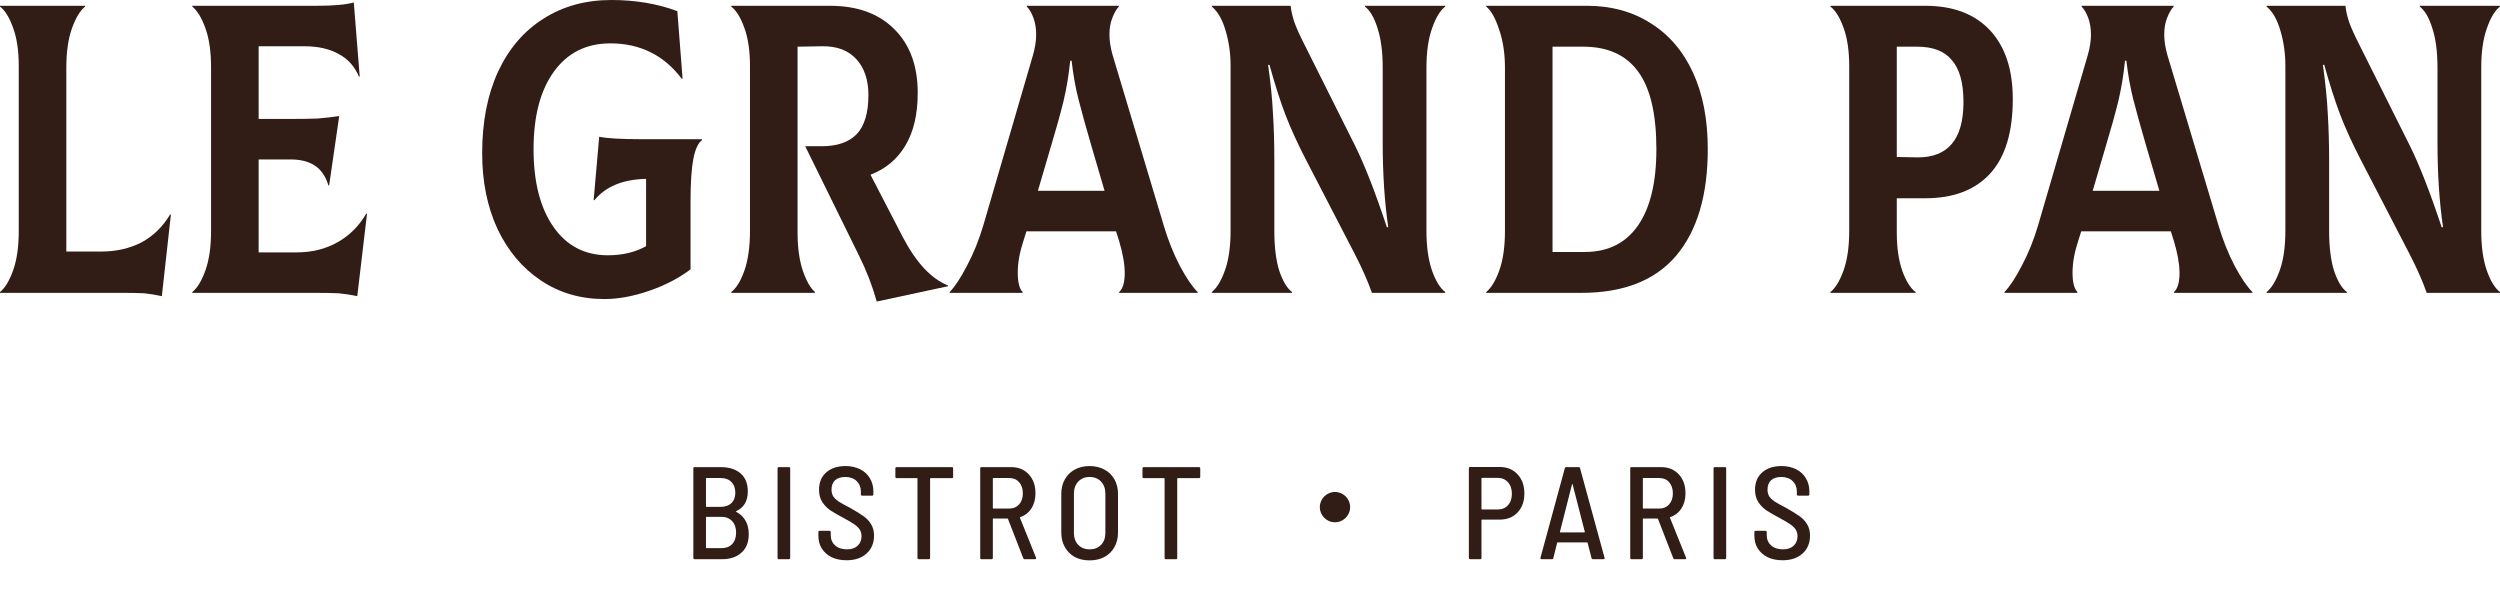
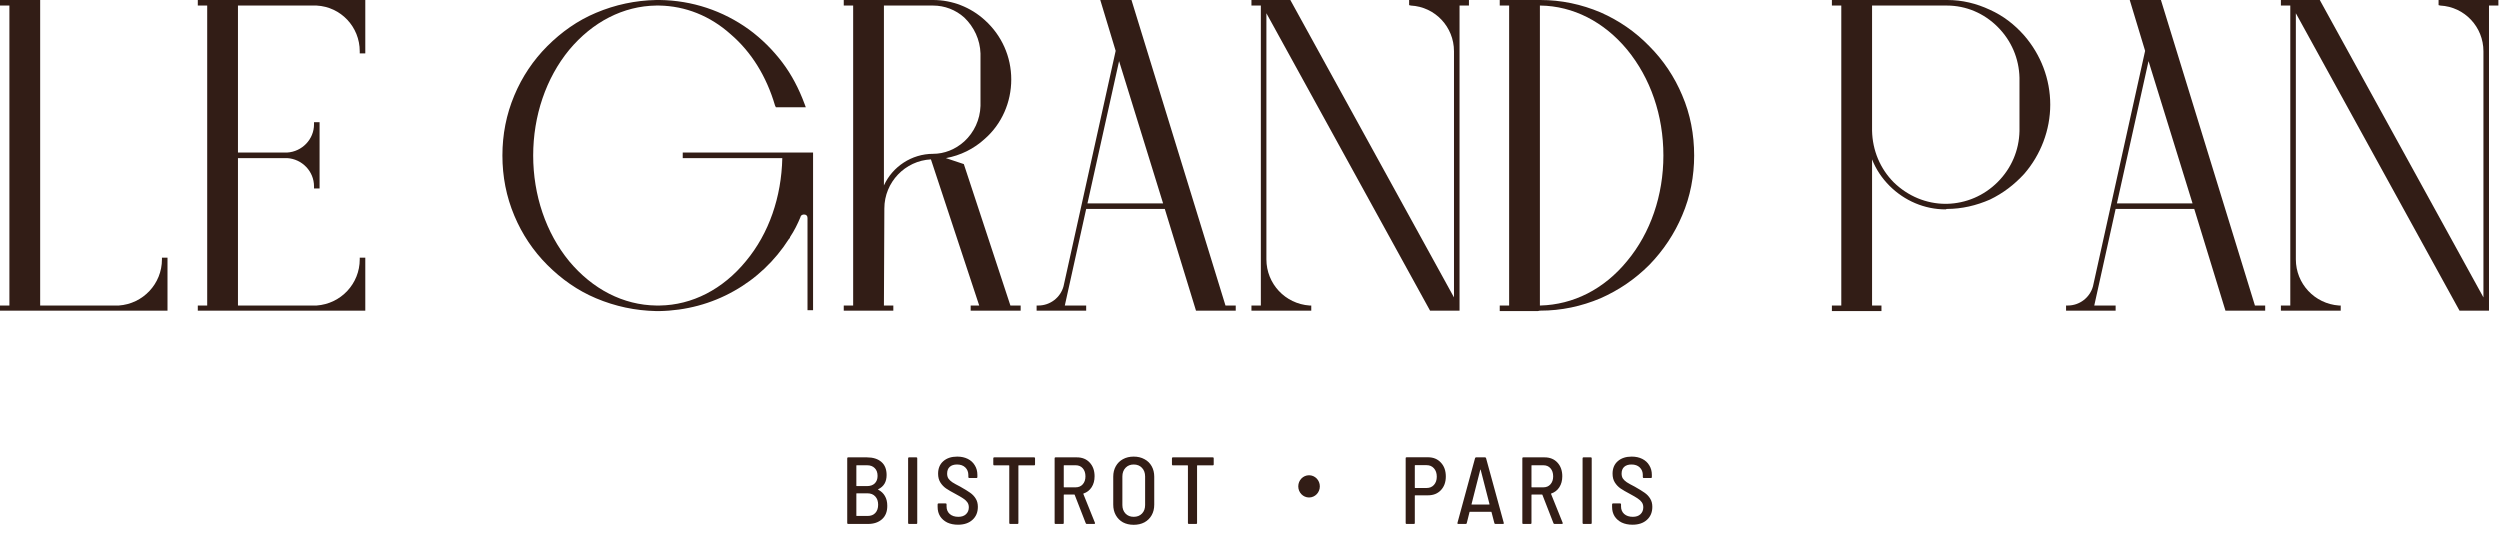
- <svg xmlns="http://www.w3.org/2000/svg" width="456" height="110" viewBox="0 0 456 110" fill="none">
-   <path d="M29.52 54.02C28.38 53.769 27.303 53.594 26.289 53.493C25.318 53.443 24.051 53.418 22.488 53.418H0V53.267C0.929 52.514 1.732 51.183 2.407 49.274C3.083 47.365 3.421 44.98 3.421 42.116V12.055C3.421 9.292 3.083 6.982 2.407 5.123C1.732 3.215 0.929 1.909 0 1.205V1.055H15.52V1.205C14.591 1.959 13.789 3.29 13.113 5.199C12.437 7.107 12.099 9.493 12.099 12.356V45.884H18.371C21.158 45.884 23.629 45.331 25.782 44.226C27.936 43.071 29.689 41.363 31.04 39.103L31.167 39.178L29.52 54.02Z" fill="#321D16" />
-   <path d="M66.94 39.027L65.166 54.02C63.984 53.769 62.844 53.594 61.746 53.493C60.69 53.443 59.254 53.418 57.438 53.418H35.076V53.267C36.005 52.514 36.808 51.183 37.483 49.274C38.159 47.365 38.497 44.98 38.497 42.116V12.356C38.497 9.443 38.159 7.057 37.483 5.199C36.808 3.29 36.005 1.959 35.076 1.205V1.055H57.818C60.817 1.055 63.055 0.854 64.533 0.452L65.61 13.938L65.483 14.014C64.723 12.155 63.498 10.774 61.809 9.87C60.12 8.916 58.029 8.438 55.538 8.438H47.176V21.699H51.99C54.651 21.699 56.614 21.674 57.882 21.623C59.148 21.523 60.479 21.372 61.872 21.171L60.035 33.829H59.909C59.402 32.171 58.578 30.966 57.438 30.212C56.298 29.459 54.82 29.082 53.004 29.082H47.176V46.034H54.081C56.868 46.034 59.339 45.431 61.492 44.226C63.688 43.02 65.462 41.263 66.814 38.952L66.94 39.027Z" fill="#321D16" />
-   <path d="M128.046 25.39V25.541C127.328 26.094 126.8 27.249 126.462 29.007C126.124 30.765 125.956 33.327 125.956 36.692V49.123C123.844 50.731 121.331 52.036 118.417 53.041C115.503 54.046 112.779 54.548 110.245 54.548C105.895 54.548 102.031 53.418 98.653 51.157C95.274 48.897 92.635 45.758 90.734 41.74C88.876 37.721 87.947 33.126 87.947 27.952C87.947 22.226 88.918 17.253 90.861 13.034C92.846 8.815 95.612 5.6 99.159 3.39C102.707 1.13 106.825 0 111.512 0C115.904 0 119.916 0.678 123.548 2.034L124.499 14.315L124.372 14.39C121.12 10.071 116.77 7.911 111.322 7.911C106.93 7.911 103.488 9.644 100.997 13.11C98.547 16.525 97.322 21.221 97.322 27.199C97.322 33.176 98.526 37.897 100.933 41.363C103.34 44.829 106.656 46.562 110.879 46.562C113.539 46.562 115.862 46.009 117.847 44.904V32.623C113.582 32.724 110.435 34.03 108.408 36.541L108.282 36.466L109.295 24.938C110.689 25.24 113.265 25.39 117.023 25.39H128.046Z" fill="#321D16" />
-   <path d="M164.67 43.247C167.12 47.918 169.865 50.856 172.906 52.062V52.212L159.919 55C159.117 52.137 158.04 49.349 156.689 46.637L146.87 26.671H149.91C152.698 26.671 154.809 25.943 156.245 24.486C157.681 22.98 158.399 20.594 158.399 17.329C158.399 14.566 157.66 12.381 156.182 10.774C154.704 9.167 152.613 8.388 149.91 8.438L145.476 8.514V42.418C145.476 45.13 145.793 47.441 146.426 49.349C147.06 51.208 147.799 52.514 148.643 53.267V53.418H133.377V53.267C134.306 52.564 135.108 51.258 135.784 49.349C136.46 47.39 136.797 44.98 136.797 42.116V12.055C136.797 9.292 136.46 6.982 135.784 5.123C135.108 3.215 134.306 1.909 133.377 1.205V1.055H151.367C156.393 1.055 160.32 2.486 163.15 5.349C165.98 8.162 167.394 12.03 167.394 16.952C167.394 20.87 166.634 24.084 165.114 26.596C163.636 29.057 161.524 30.815 158.779 31.87L164.67 43.247Z" fill="#321D16" />
-   <path d="M212.245 41.062C213.047 43.774 214.04 46.26 215.222 48.52C216.405 50.731 217.482 52.313 218.453 53.267V53.418H204.136V53.267C204.812 52.664 205.15 51.509 205.15 49.801C205.15 48.194 204.812 46.26 204.136 44L203.566 42.192H187.223L186.652 44C185.977 46.059 185.639 47.968 185.639 49.726C185.639 51.484 185.935 52.664 186.526 53.267V53.418H173.223V53.267C174.194 52.263 175.25 50.655 176.39 48.445C177.573 46.235 178.565 43.774 179.368 41.062L188.426 10.021C188.806 8.664 188.996 7.434 188.996 6.329C188.996 5.174 188.827 4.144 188.49 3.24C188.152 2.336 187.751 1.658 187.286 1.205V1.055H204.073V1.205C203.609 1.708 203.207 2.411 202.87 3.315C202.532 4.169 202.363 5.174 202.363 6.329C202.363 7.434 202.553 8.664 202.933 10.021L212.245 41.062ZM195.204 11.075C194.951 13.637 194.55 16.073 194.001 18.384C193.452 20.644 192.671 23.457 191.657 26.822L189.313 34.808H201.476L199.132 26.822C198.076 23.206 197.274 20.317 196.725 18.157C196.176 15.998 195.753 13.637 195.458 11.075H195.204Z" fill="#321D16" />
-   <path d="M221.036 53.267C221.966 52.514 222.768 51.183 223.444 49.274C224.119 47.365 224.457 44.98 224.457 42.116V11.979C224.457 9.769 224.162 7.66 223.57 5.651C222.979 3.591 222.134 2.11 221.036 1.205V1.055H235.416C235.501 1.909 235.712 2.863 236.05 3.918C236.388 4.922 237.042 6.379 238.014 8.288L247.136 26.52C248.909 30.087 250.852 35.059 252.964 41.438H253.217C252.541 36.868 252.204 31.694 252.204 25.918V12.356C252.204 9.443 251.887 7.032 251.253 5.123C250.662 3.215 249.902 1.909 248.973 1.205V1.055H263.606V1.205C262.677 1.909 261.875 3.24 261.199 5.199C260.523 7.107 260.185 9.493 260.185 12.356V42.116C260.185 44.98 260.523 47.39 261.199 49.349C261.875 51.258 262.677 52.564 263.606 53.267V53.418H250.24C249.48 51.258 248.424 48.872 247.072 46.26L238.14 29.007C236.662 26.144 235.438 23.457 234.466 20.945C233.495 18.384 232.523 15.345 231.552 11.829H231.299C231.763 15.094 232.059 18.032 232.186 20.644C232.355 23.256 232.439 26.144 232.439 29.308V42.116C232.439 45.03 232.735 47.441 233.326 49.349C233.959 51.258 234.741 52.564 235.67 53.267V53.418H221.036V53.267Z" fill="#321D16" />
-   <path d="M271.084 53.267C272.013 52.514 272.815 51.183 273.491 49.274C274.167 47.365 274.504 44.98 274.504 42.116V12.356C274.504 9.744 274.145 7.409 273.427 5.349C272.752 3.29 271.97 1.909 271.084 1.205V1.055H289.454C293.889 1.055 297.753 2.11 301.047 4.219C304.383 6.279 306.96 9.267 308.775 13.185C310.591 17.103 311.499 21.774 311.499 27.199C311.499 35.587 309.578 42.066 305.735 46.637C301.892 51.157 296.127 53.418 288.441 53.418H271.084V53.267ZM289.074 45.959C293.298 45.959 296.528 44.352 298.767 41.137C301.005 37.922 302.124 33.276 302.124 27.199C302.124 20.82 301.026 16.123 298.83 13.11C296.634 10.046 293.276 8.514 288.758 8.514H283.183V45.959H289.074Z" fill="#321D16" />
-   <path d="M351.168 1.055C356.236 1.055 360.164 2.537 362.951 5.5C365.738 8.463 367.132 12.658 367.132 18.082C367.132 24.11 365.76 28.63 363.014 31.644C360.269 34.657 356.321 36.164 351.168 36.164H345.974V42.418C345.974 45.18 346.312 47.516 346.988 49.425C347.663 51.283 348.466 52.564 349.395 53.267V53.418H333.875V53.267C334.804 52.514 335.606 51.183 336.282 49.274C336.957 47.365 337.295 44.98 337.295 42.116V12.055C337.295 9.292 336.957 6.982 336.282 5.123C335.606 3.215 334.804 1.909 333.875 1.205V1.055H351.168ZM349.711 28.706C355.328 28.756 358.137 25.39 358.137 18.61C358.137 15.144 357.44 12.607 356.046 11C354.695 9.342 352.583 8.514 349.711 8.514H345.974V28.63L349.711 28.706Z" fill="#321D16" />
-   <path d="M404.639 41.062C405.441 43.774 406.434 46.26 407.616 48.52C408.799 50.731 409.876 52.313 410.847 53.267V53.418H396.53V53.267C397.206 52.664 397.544 51.509 397.544 49.801C397.544 48.194 397.206 46.26 396.53 44L395.96 42.192H379.617L379.046 44C378.371 46.059 378.033 47.968 378.033 49.726C378.033 51.484 378.328 52.664 378.92 53.267V53.418H365.617V53.267C366.588 52.263 367.644 50.655 368.784 48.445C369.967 46.235 370.959 43.774 371.761 41.062L380.82 10.021C381.2 8.664 381.39 7.434 381.39 6.329C381.39 5.174 381.221 4.144 380.883 3.24C380.546 2.336 380.144 1.658 379.68 1.205V1.055H396.467V1.205C396.002 1.708 395.601 2.411 395.263 3.315C394.926 4.169 394.757 5.174 394.757 6.329C394.757 7.434 394.947 8.664 395.327 10.021L404.639 41.062ZM387.598 11.075C387.345 13.637 386.944 16.073 386.395 18.384C385.846 20.644 385.064 23.457 384.051 26.822L381.707 34.808H393.87L391.526 26.822C390.47 23.206 389.668 20.317 389.119 18.157C388.57 15.998 388.147 13.637 387.852 11.075H387.598Z" fill="#321D16" />
-   <path d="M413.43 53.267C414.359 52.514 415.162 51.183 415.837 49.274C416.513 47.365 416.851 44.98 416.851 42.116V11.979C416.851 9.769 416.555 7.66 415.964 5.651C415.373 3.591 414.528 2.11 413.43 1.205V1.055H427.81C427.895 1.909 428.106 2.863 428.444 3.918C428.782 4.922 429.436 6.379 430.408 8.288L439.53 26.52C441.303 30.087 443.246 35.059 445.358 41.438H445.611C444.935 36.868 444.597 31.694 444.597 25.918V12.356C444.597 9.443 444.281 7.032 443.647 5.123C443.056 3.215 442.296 1.909 441.367 1.205V1.055H456V1.205C455.071 1.909 454.268 3.24 453.593 5.199C452.917 7.107 452.579 9.493 452.579 12.356V42.116C452.579 44.98 452.917 47.39 453.593 49.349C454.268 51.258 455.071 52.564 456 53.267V53.418H442.634C441.873 51.258 440.818 48.872 439.466 46.26L430.534 29.007C429.056 26.144 427.831 23.457 426.86 20.945C425.889 18.384 424.917 15.345 423.946 11.829H423.693C424.157 15.094 424.453 18.032 424.58 20.644C424.748 23.256 424.833 26.144 424.833 29.308V42.116C424.833 45.03 425.129 47.441 425.72 49.349C426.353 51.258 427.135 52.564 428.064 53.267V53.418H413.43V53.267Z" fill="#321D16" />
-   <path d="M136.569 97.392C136.585 98.864 136.145 100 135.249 100.8C134.353 101.6 133.169 102 131.697 102H126.705C126.545 102 126.465 101.92 126.465 101.76V85.44C126.465 85.28 126.545 85.2 126.705 85.2H131.433C132.985 85.2 134.201 85.584 135.081 86.352C135.961 87.104 136.401 88.208 136.401 89.664C136.401 91.376 135.697 92.568 134.289 93.24C134.209 93.288 134.209 93.328 134.289 93.36C135.025 93.744 135.585 94.272 135.969 94.944C136.369 95.616 136.569 96.432 136.569 97.392ZM128.865 87.192C128.801 87.192 128.769 87.224 128.769 87.288V92.352C128.769 92.416 128.801 92.448 128.865 92.448H131.457C132.289 92.448 132.937 92.224 133.401 91.776C133.881 91.312 134.121 90.68 134.121 89.88C134.121 89.032 133.881 88.376 133.401 87.912C132.937 87.432 132.289 87.192 131.457 87.192H128.865ZM131.601 99.984C132.433 99.984 133.081 99.736 133.545 99.24C134.025 98.728 134.265 98.032 134.265 97.152C134.265 96.272 134.025 95.576 133.545 95.064C133.065 94.536 132.409 94.272 131.577 94.272H128.865C128.801 94.272 128.769 94.304 128.769 94.368V99.888C128.769 99.952 128.801 99.984 128.865 99.984H131.601ZM142.066 102C141.906 102 141.826 101.92 141.826 101.76V85.44C141.826 85.28 141.906 85.2 142.066 85.2H143.89C144.05 85.2 144.13 85.28 144.13 85.44V101.76C144.13 101.92 144.05 102 143.89 102H142.066ZM154.407 102.192C153.383 102.192 152.479 102.008 151.695 101.64C150.927 101.256 150.327 100.728 149.895 100.056C149.479 99.384 149.271 98.6 149.271 97.704V97.056C149.271 96.896 149.351 96.816 149.511 96.816H151.287C151.447 96.816 151.527 96.896 151.527 97.056V97.584C151.527 98.368 151.791 99 152.319 99.48C152.863 99.96 153.591 100.2 154.503 100.2C155.319 100.2 155.959 99.984 156.423 99.552C156.903 99.104 157.143 98.52 157.143 97.8C157.143 97.32 157.023 96.904 156.783 96.552C156.543 96.2 156.191 95.872 155.727 95.568C155.279 95.264 154.623 94.88 153.759 94.416C152.783 93.904 151.999 93.448 151.407 93.048C150.831 92.648 150.351 92.144 149.967 91.536C149.583 90.928 149.391 90.192 149.391 89.328C149.391 87.984 149.831 86.928 150.711 86.16C151.591 85.392 152.759 85.008 154.215 85.008C155.223 85.008 156.111 85.2 156.879 85.584C157.647 85.968 158.239 86.512 158.655 87.216C159.087 87.904 159.303 88.704 159.303 89.616V90.168C159.303 90.328 159.223 90.408 159.063 90.408H157.263C157.103 90.408 157.023 90.328 157.023 90.168V89.664C157.023 88.88 156.767 88.24 156.255 87.744C155.743 87.248 155.047 87 154.167 87C153.383 87 152.767 87.2 152.319 87.6C151.887 88 151.671 88.568 151.671 89.304C151.671 89.784 151.775 90.192 151.983 90.528C152.207 90.864 152.543 91.184 152.991 91.488C153.439 91.776 154.103 92.144 154.983 92.592C156.087 93.216 156.919 93.728 157.479 94.128C158.055 94.528 158.519 95.016 158.871 95.592C159.239 96.168 159.423 96.864 159.423 97.68C159.423 99.056 158.967 100.152 158.055 100.968C157.159 101.784 155.943 102.192 154.407 102.192ZM173.611 85.2C173.771 85.2 173.851 85.28 173.851 85.44V86.976C173.851 87.136 173.771 87.216 173.611 87.216H169.747C169.683 87.216 169.651 87.248 169.651 87.312V101.76C169.651 101.92 169.571 102 169.411 102H167.587C167.427 102 167.347 101.92 167.347 101.76V87.312C167.347 87.248 167.315 87.216 167.251 87.216H163.555C163.395 87.216 163.315 87.136 163.315 86.976V85.44C163.315 85.28 163.395 85.2 163.555 85.2H173.611ZM186.903 102C186.775 102 186.687 101.936 186.639 101.808L183.855 94.656C183.839 94.608 183.807 94.584 183.759 94.584H181.191C181.127 94.584 181.095 94.616 181.095 94.68V101.76C181.095 101.92 181.015 102 180.855 102H179.031C178.871 102 178.791 101.92 178.791 101.76V85.44C178.791 85.28 178.871 85.2 179.031 85.2H184.407C185.751 85.2 186.831 85.64 187.647 86.52C188.463 87.4 188.871 88.552 188.871 89.976C188.871 91.048 188.623 91.968 188.127 92.736C187.631 93.504 186.951 94.032 186.087 94.32C186.039 94.336 186.023 94.376 186.039 94.44L188.967 101.712L188.991 101.808C188.991 101.936 188.919 102 188.775 102H186.903ZM181.191 87.192C181.127 87.192 181.095 87.224 181.095 87.288V92.664C181.095 92.728 181.127 92.76 181.191 92.76H184.095C184.831 92.76 185.423 92.512 185.871 92.016C186.335 91.504 186.567 90.832 186.567 90C186.567 89.152 186.343 88.472 185.895 87.96C185.447 87.448 184.847 87.192 184.095 87.192H181.191ZM198.74 102.216C197.716 102.216 196.812 102.008 196.028 101.592C195.26 101.16 194.66 100.56 194.228 99.792C193.796 99.024 193.58 98.136 193.58 97.128V90.072C193.58 89.08 193.796 88.2 194.228 87.432C194.66 86.664 195.26 86.072 196.028 85.656C196.812 85.224 197.716 85.008 198.74 85.008C199.764 85.008 200.668 85.224 201.452 85.656C202.236 86.072 202.844 86.664 203.276 87.432C203.708 88.2 203.924 89.08 203.924 90.072V97.128C203.924 98.136 203.708 99.024 203.276 99.792C202.844 100.56 202.236 101.16 201.452 101.592C200.668 102.008 199.764 102.216 198.74 102.216ZM198.74 100.2C199.604 100.2 200.3 99.928 200.828 99.384C201.356 98.84 201.62 98.12 201.62 97.224V90.024C201.62 89.128 201.356 88.4 200.828 87.84C200.3 87.28 199.604 87 198.74 87C197.892 87 197.204 87.28 196.676 87.84C196.148 88.4 195.884 89.128 195.884 90.024V97.224C195.884 98.104 196.148 98.824 196.676 99.384C197.204 99.928 197.892 100.2 198.74 100.2ZM218.686 85.2C218.846 85.2 218.926 85.28 218.926 85.44V86.976C218.926 87.136 218.846 87.216 218.686 87.216H214.822C214.758 87.216 214.726 87.248 214.726 87.312V101.76C214.726 101.92 214.646 102 214.486 102H212.662C212.502 102 212.422 101.92 212.422 101.76V87.312C212.422 87.248 212.39 87.216 212.326 87.216H208.63C208.47 87.216 208.39 87.136 208.39 86.976V85.44C208.39 85.28 208.47 85.2 208.63 85.2H218.686Z" fill="#321D16" />
-   <circle cx="243.5" cy="92.5" r="2.763" fill="#321D16" />
-   <path d="M273.535 85.176C274.895 85.176 275.983 85.624 276.799 86.52C277.631 87.4 278.047 88.568 278.047 90.024C278.047 91.448 277.631 92.6 276.799 93.48C275.983 94.344 274.895 94.776 273.535 94.776H270.319C270.255 94.776 270.223 94.808 270.223 94.872V101.76C270.223 101.92 270.143 102 269.983 102H268.159C267.999 102 267.919 101.92 267.919 101.76V85.416C267.919 85.256 267.999 85.176 268.159 85.176H273.535ZM273.199 92.928C273.967 92.928 274.583 92.672 275.047 92.16C275.527 91.632 275.767 90.936 275.767 90.072C275.767 89.192 275.527 88.488 275.047 87.96C274.583 87.432 273.967 87.168 273.199 87.168H270.319C270.255 87.168 270.223 87.2 270.223 87.264V92.832C270.223 92.896 270.255 92.928 270.319 92.928H273.199ZM290.557 102C290.413 102 290.325 101.928 290.293 101.784L289.573 99C289.557 98.952 289.517 98.928 289.453 98.928H284.149C284.069 98.928 284.029 98.952 284.029 99L283.333 101.784C283.317 101.928 283.229 102 283.069 102H281.197C281.117 102 281.053 101.976 281.005 101.928C280.973 101.88 280.965 101.816 280.981 101.736L285.421 85.416C285.453 85.272 285.541 85.2 285.685 85.2H287.941C288.085 85.2 288.173 85.272 288.205 85.416L292.669 101.736L292.693 101.808C292.693 101.936 292.613 102 292.453 102H290.557ZM284.533 97.008C284.517 97.024 284.517 97.048 284.533 97.08C284.565 97.096 284.597 97.104 284.629 97.104H288.973C289.005 97.104 289.029 97.096 289.045 97.08C289.077 97.048 289.085 97.024 289.069 97.008L286.837 88.32C286.821 88.288 286.805 88.272 286.789 88.272C286.773 88.272 286.757 88.288 286.741 88.32L284.533 97.008ZM305.466 102C305.338 102 305.25 101.936 305.202 101.808L302.418 94.656C302.402 94.608 302.37 94.584 302.322 94.584H299.754C299.69 94.584 299.658 94.616 299.658 94.68V101.76C299.658 101.92 299.578 102 299.418 102H297.594C297.434 102 297.354 101.92 297.354 101.76V85.44C297.354 85.28 297.434 85.2 297.594 85.2H302.97C304.314 85.2 305.394 85.64 306.21 86.52C307.026 87.4 307.434 88.552 307.434 89.976C307.434 91.048 307.186 91.968 306.69 92.736C306.194 93.504 305.514 94.032 304.65 94.32C304.602 94.336 304.586 94.376 304.602 94.44L307.53 101.712L307.554 101.808C307.554 101.936 307.482 102 307.338 102H305.466ZM299.754 87.192C299.69 87.192 299.658 87.224 299.658 87.288V92.664C299.658 92.728 299.69 92.76 299.754 92.76H302.658C303.394 92.76 303.986 92.512 304.434 92.016C304.898 91.504 305.13 90.832 305.13 90C305.13 89.152 304.906 88.472 304.458 87.96C304.01 87.448 303.41 87.192 302.658 87.192H299.754ZM312.79 102C312.63 102 312.55 101.92 312.55 101.76V85.44C312.55 85.28 312.63 85.2 312.79 85.2H314.614C314.774 85.2 314.854 85.28 314.854 85.44V101.76C314.854 101.92 314.774 102 314.614 102H312.79ZM325.132 102.192C324.108 102.192 323.204 102.008 322.42 101.64C321.652 101.256 321.052 100.728 320.62 100.056C320.204 99.384 319.996 98.6 319.996 97.704V97.056C319.996 96.896 320.076 96.816 320.236 96.816H322.012C322.172 96.816 322.252 96.896 322.252 97.056V97.584C322.252 98.368 322.516 99 323.044 99.48C323.588 99.96 324.316 100.2 325.228 100.2C326.044 100.2 326.684 99.984 327.148 99.552C327.628 99.104 327.868 98.52 327.868 97.8C327.868 97.32 327.748 96.904 327.508 96.552C327.268 96.2 326.916 95.872 326.452 95.568C326.004 95.264 325.348 94.88 324.484 94.416C323.508 93.904 322.724 93.448 322.132 93.048C321.556 92.648 321.076 92.144 320.692 91.536C320.308 90.928 320.116 90.192 320.116 89.328C320.116 87.984 320.556 86.928 321.436 86.16C322.316 85.392 323.484 85.008 324.94 85.008C325.948 85.008 326.836 85.2 327.604 85.584C328.372 85.968 328.964 86.512 329.38 87.216C329.812 87.904 330.028 88.704 330.028 89.616V90.168C330.028 90.328 329.948 90.408 329.788 90.408H327.988C327.828 90.408 327.748 90.328 327.748 90.168V89.664C327.748 88.88 327.492 88.24 326.98 87.744C326.468 87.248 325.772 87 324.892 87C324.108 87 323.492 87.2 323.044 87.6C322.612 88 322.396 88.568 322.396 89.304C322.396 89.784 322.5 90.192 322.708 90.528C322.932 90.864 323.268 91.184 323.716 91.488C324.164 91.776 324.828 92.144 325.708 92.592C326.812 93.216 327.644 93.728 328.204 94.128C328.78 94.528 329.244 95.016 329.596 95.592C329.964 96.168 330.148 96.864 330.148 97.68C330.148 99.056 329.692 100.152 328.78 100.968C327.884 101.784 326.668 102.192 325.132 102.192Z" fill="#321D16" />
+ <svg xmlns="http://www.w3.org/2000/svg" width="898" height="200" viewBox="0 0 898 200" fill="none">
+   <path d="M42.669 109.743C51.418 109.129 58.172 101.916 58.172 93.167V92.553H60.167V111.585H0V109.743H3.377V1.995H0V0H14.428V109.743H42.669Z" fill="#321D16" />
+   <path d="M71.048 109.743H74.424V1.995H71.048V0H131.215V19.186H129.22V18.419C129.22 9.67 122.466 2.456 113.717 1.995H85.476V54.795H103.127C108.499 54.488 112.796 50.037 112.796 44.665V43.897H114.792V67.688H112.796V66.921C112.796 61.548 108.499 57.097 103.127 56.79H85.476V109.743H113.717C122.466 109.129 129.22 101.916 129.22 93.167V92.553H131.215V111.585H71.048V109.743Z" fill="#321D16" />
+   <path d="M180.467 55.869C180.467 48.349 181.849 41.135 184.765 34.228C187.528 27.628 191.519 21.642 196.584 16.577C201.649 11.512 207.481 7.367 214.081 4.605C220.988 1.688 228.202 0.153 235.723 0H236.951C248.616 0.153 259.667 3.837 269.03 10.591C273.634 13.967 277.625 17.958 281.002 22.409C284.378 26.86 286.988 31.925 288.983 37.297L289.443 38.525H278.699L278.392 37.911C275.323 27.474 269.951 18.726 262.43 12.279C255.062 5.679 246.16 2.149 236.797 1.995H235.723C223.904 2.149 212.853 7.828 204.411 17.958C196.123 28.088 191.519 41.595 191.519 55.869C191.519 70.144 196.123 83.651 204.411 93.781C212.853 103.911 223.904 109.59 235.723 109.743H236.951C248.616 109.59 259.667 103.911 267.955 93.781C276.244 83.804 280.695 70.758 281.002 56.79H245.239V54.795H292.053V111.432H290.057V78.278C290.057 77.511 289.597 77.051 288.83 77.051C288.369 77.051 287.909 77.204 287.602 77.665C287.602 77.818 287.602 77.818 287.602 77.818C286.527 80.427 285.299 82.883 283.764 85.186V85.339C283.611 85.646 283.457 85.799 283.304 85.953C278.392 93.627 271.639 100.074 263.658 104.525C255.523 109.129 246.314 111.585 236.797 111.739H235.723C228.202 111.585 220.988 110.05 214.081 107.134C207.481 104.371 201.649 100.227 196.584 95.162C191.519 90.097 187.528 84.111 184.765 77.511C181.849 70.604 180.467 63.39 180.467 55.869Z" fill="#321D16" />
+   <path d="M346.207 58.939L362.937 109.743H366.621V111.585H348.663V109.743H351.733L334.389 57.251C325.18 57.711 317.659 65.386 317.659 74.902L317.505 109.743H320.882V111.585H303.077V109.743H306.454V1.995H303.077V0H335.156C342.063 0 348.663 2.609 353.728 7.214C359.868 12.739 363.244 20.414 363.244 28.549C363.244 36.684 359.868 44.511 353.728 49.883C349.891 53.414 344.979 55.869 339.761 56.79L346.207 58.939ZM317.505 66.614C320.575 59.86 327.482 55.255 335.156 55.255C339.147 55.255 343.138 53.721 346.361 50.804C349.891 47.581 352.04 42.976 352.193 38.065V19.186C352.04 14.274 349.891 9.67 346.361 6.293C343.291 3.53 339.3 1.995 335.156 1.995H317.505V66.614Z" fill="#321D16" />
+   <path d="M418.397 75.055H390.155L382.481 109.743H390.155V111.585H372.351V109.743H372.965C377.262 109.743 380.946 106.827 382.02 102.836L400.746 18.265L395.22 0H406.425L440.192 109.743H443.876V111.585H429.601L418.397 75.055ZM390.616 73.06H417.783L401.974 21.949L390.616 73.06Z" fill="#321D16" />
+   <path d="M449.52 1.995V0H463.487L522.273 106.827V18.419C522.273 9.67 515.519 2.456 506.771 1.995L506.157 1.842V0H527.645V1.995H524.268V111.585H513.678L454.892 4.758V93.167C454.892 101.916 461.645 109.129 470.394 109.743H471.008V111.585H449.52V109.743H452.897V1.995H449.52Z" fill="#321D16" />
+   <path d="M538.704 0H553.286C560.807 0 568.02 1.535 574.927 4.451C581.527 7.367 587.36 11.358 592.425 16.577C597.49 21.642 601.481 27.628 604.244 34.228C607.16 40.981 608.541 48.349 608.541 55.869C608.541 63.237 607.16 70.604 604.244 77.358C601.481 83.958 597.49 89.944 592.425 95.162C587.36 100.227 581.527 104.218 574.927 107.134C568.02 110.05 560.807 111.585 553.286 111.585H553.132L552.365 111.739H538.704V109.743H542.081V1.995H538.704V0ZM553.132 1.995V109.743H553.286C565.104 109.436 576.155 103.911 584.444 93.781C592.885 83.651 597.49 70.144 597.49 55.869C597.49 41.442 592.885 28.088 584.444 17.805C576.155 7.828 565.104 2.149 553.286 1.995H553.132Z" fill="#321D16" />
+   <path d="M699.305 0H699.458C704.83 0 709.895 1.228 714.807 3.53C719.565 5.679 723.556 8.749 727.086 12.739C733.072 19.646 736.449 28.395 736.449 37.604C736.449 46.66 733.072 55.562 727.086 62.469C723.556 66.306 719.565 69.376 714.807 71.679C709.895 73.827 704.677 75.055 699.305 75.055C699.151 75.055 698.998 75.209 698.844 75.209C691.324 75.209 684.11 72.139 678.738 66.767C675.975 64.004 673.826 60.781 672.445 57.251V109.743H675.821V111.739H658.017V109.743H661.394V1.995H658.017V0H658.631C662.775 0 699.151 0 699.305 0ZM698.844 73.213C698.998 73.213 699.305 73.213 699.305 73.213C706.212 73.06 712.658 70.297 717.57 65.386C722.481 60.474 725.244 54.028 725.398 47.121V27.935C725.244 21.028 722.481 14.581 717.57 9.67C712.658 4.758 706.212 1.995 699.305 1.995C699.151 1.995 698.998 1.995 698.844 1.995H672.445V46.967C672.598 54.028 675.361 60.627 680.272 65.539C685.338 70.451 691.938 73.213 698.844 73.213Z" fill="#321D16" />
+   <path d="M788.175 75.055H759.934L752.259 109.743H759.934V111.585H742.129V109.743H742.743C747.041 109.743 750.724 106.827 751.799 102.836L770.524 18.265L764.999 0H776.203L809.97 109.743H813.654V111.585H799.38L788.175 75.055ZM760.394 73.06H787.561L771.752 21.949L760.394 73.06Z" fill="#321D16" />
+   <path d="M819.298 1.995V0H833.266L892.051 106.827V18.419C892.051 9.67 885.298 2.456 876.549 1.995L875.935 1.842V0H897.423V1.995H894.047V111.585H883.456L824.67 4.758V93.167C824.67 101.916 831.424 109.129 840.173 109.743H840.786V111.585H819.298V109.743H822.675V1.995H819.298Z" fill="#321D16" />
+   <path d="M318.708 181.642C318.731 183.738 318.104 185.355 316.829 186.494C315.553 187.633 313.867 188.203 311.772 188.203H304.664C304.437 188.203 304.323 188.089 304.323 187.861L304.323 164.626C304.323 164.398 304.437 164.284 304.664 164.284H311.396C313.605 164.284 315.337 164.831 316.59 165.924C317.842 166.995 318.469 168.567 318.469 170.639C318.469 173.077 317.467 174.774 315.462 175.731C315.348 175.799 315.348 175.856 315.462 175.902C316.51 176.448 317.307 177.2 317.854 178.157C318.423 179.114 318.708 180.275 318.708 181.642ZM307.74 167.12C307.649 167.12 307.603 167.166 307.603 167.257V174.466C307.603 174.558 307.649 174.603 307.74 174.603H311.43C312.615 174.603 313.537 174.284 314.198 173.646C314.881 172.986 315.223 172.086 315.223 170.947C315.223 169.74 314.881 168.806 314.198 168.145C313.537 167.462 312.615 167.12 311.43 167.12H307.74ZM311.635 185.332C312.82 185.332 313.742 184.979 314.403 184.273C315.086 183.544 315.428 182.553 315.428 181.3C315.428 180.047 315.086 179.057 314.403 178.328C313.719 177.576 312.785 177.2 311.601 177.2H307.74C307.649 177.2 307.603 177.246 307.603 177.337V185.196C307.603 185.287 307.649 185.332 307.74 185.332H311.635ZM326.534 188.203C326.306 188.203 326.193 188.089 326.193 187.861V164.626C326.193 164.398 326.306 164.284 326.534 164.284H329.131C329.359 164.284 329.473 164.398 329.473 164.626V187.861C329.473 188.089 329.359 188.203 329.131 188.203H326.534ZM344.105 188.476C342.648 188.476 341.36 188.214 340.244 187.69C339.151 187.143 338.297 186.392 337.682 185.435C337.089 184.478 336.793 183.362 336.793 182.086V181.164C336.793 180.936 336.907 180.822 337.135 180.822H339.663C339.891 180.822 340.005 180.936 340.005 181.164V181.915C340.005 183.032 340.381 183.931 341.133 184.615C341.907 185.298 342.944 185.64 344.242 185.64C345.404 185.64 346.315 185.332 346.976 184.717C347.659 184.079 348.001 183.248 348.001 182.223C348.001 181.54 347.83 180.947 347.488 180.446C347.146 179.945 346.645 179.478 345.985 179.045C345.347 178.612 344.413 178.066 343.183 177.405C341.793 176.676 340.677 176.027 339.834 175.457C339.014 174.888 338.331 174.17 337.784 173.305C337.237 172.439 336.964 171.391 336.964 170.161C336.964 168.248 337.59 166.744 338.843 165.651C340.096 164.557 341.759 164.011 343.832 164.011C345.267 164.011 346.531 164.284 347.625 164.831C348.718 165.377 349.561 166.152 350.153 167.154C350.768 168.134 351.076 169.273 351.076 170.571V171.357C351.076 171.585 350.962 171.699 350.734 171.699H348.172C347.944 171.699 347.83 171.585 347.83 171.357V170.639C347.83 169.523 347.465 168.612 346.736 167.906C346.008 167.2 345.017 166.847 343.764 166.847C342.648 166.847 341.77 167.131 341.133 167.701C340.518 168.27 340.21 169.079 340.21 170.127C340.21 170.81 340.358 171.391 340.654 171.87C340.973 172.348 341.452 172.804 342.089 173.236C342.727 173.646 343.673 174.17 344.925 174.808C346.497 175.697 347.682 176.426 348.479 176.995C349.299 177.564 349.96 178.259 350.461 179.079C350.985 179.899 351.247 180.89 351.247 182.052C351.247 184.011 350.598 185.572 349.299 186.733C348.024 187.895 346.292 188.476 344.105 188.476ZM371.447 164.284C371.674 164.284 371.788 164.398 371.788 164.626V166.812C371.788 167.04 371.674 167.154 371.447 167.154H365.945C365.854 167.154 365.809 167.2 365.809 167.291V187.861C365.809 188.089 365.695 188.203 365.467 188.203H362.87C362.642 188.203 362.528 188.089 362.528 187.861V167.291C362.528 167.2 362.483 167.154 362.392 167.154H357.13C356.902 167.154 356.788 167.04 356.788 166.812V164.626C356.788 164.398 356.902 164.284 357.13 164.284H371.447ZM390.371 188.203C390.189 188.203 390.063 188.111 389.995 187.929L386.031 177.747C386.009 177.678 385.963 177.644 385.895 177.644H382.239C382.147 177.644 382.102 177.69 382.102 177.781V187.861C382.102 188.089 381.988 188.203 381.76 188.203H379.163C378.936 188.203 378.822 188.089 378.822 187.861V164.626C378.822 164.398 378.936 164.284 379.163 164.284H386.817C388.731 164.284 390.268 164.91 391.43 166.163C392.592 167.416 393.173 169.056 393.173 171.084C393.173 172.61 392.82 173.92 392.114 175.013C391.407 176.107 390.439 176.858 389.209 177.268C389.141 177.291 389.118 177.348 389.141 177.439L393.31 187.793L393.344 187.929C393.344 188.111 393.241 188.203 393.036 188.203H390.371ZM382.239 167.12C382.147 167.12 382.102 167.166 382.102 167.257V174.911C382.102 175.002 382.147 175.047 382.239 175.047H386.373C387.421 175.047 388.264 174.694 388.902 173.988C389.562 173.259 389.893 172.302 389.893 171.118C389.893 169.911 389.574 168.942 388.936 168.213C388.298 167.484 387.444 167.12 386.373 167.12H382.239ZM407.223 188.51C405.766 188.51 404.478 188.214 403.362 187.622C402.269 187.007 401.415 186.152 400.8 185.059C400.185 183.966 399.877 182.701 399.877 181.266V171.22C399.877 169.808 400.185 168.555 400.8 167.462C401.415 166.368 402.269 165.525 403.362 164.933C404.478 164.318 405.766 164.011 407.223 164.011C408.681 164.011 409.968 164.318 411.085 164.933C412.201 165.525 413.066 166.368 413.681 167.462C414.297 168.555 414.604 169.808 414.604 171.22V181.266C414.604 182.701 414.297 183.966 413.681 185.059C413.066 186.152 412.201 187.007 411.085 187.622C409.968 188.214 408.681 188.51 407.223 188.51ZM407.223 185.64C408.454 185.64 409.444 185.253 410.196 184.478C410.948 183.704 411.324 182.679 411.324 181.403V171.152C411.324 169.876 410.948 168.84 410.196 168.043C409.444 167.245 408.454 166.847 407.223 166.847C406.016 166.847 405.037 167.245 404.285 168.043C403.533 168.84 403.157 169.876 403.157 171.152V181.403C403.157 182.656 403.533 183.681 404.285 184.478C405.037 185.253 406.016 185.64 407.223 185.64ZM435.621 164.284C435.849 164.284 435.963 164.398 435.963 164.626V166.812C435.963 167.04 435.849 167.154 435.621 167.154H430.12C430.029 167.154 429.983 167.2 429.983 167.291V187.861C429.983 188.089 429.869 188.203 429.642 188.203H427.045C426.817 188.203 426.703 188.089 426.703 187.861V167.291C426.703 167.2 426.657 167.154 426.566 167.154H421.304C421.076 167.154 420.963 167.04 420.963 166.812V164.626C420.963 164.398 421.076 164.284 421.304 164.284H435.621Z" fill="#321D16" />
+   <ellipse cx="470.212" cy="174.703" rx="3.875" ry="3.994" fill="#321D16" />
+   <path d="M512.914 164.25C514.85 164.25 516.399 164.888 517.561 166.163C518.746 167.416 519.338 169.079 519.338 171.152C519.338 173.179 518.746 174.82 517.561 176.072C516.399 177.303 514.85 177.918 512.914 177.918H508.335C508.244 177.918 508.199 177.963 508.199 178.054V187.861C508.199 188.089 508.085 188.203 507.857 188.203H505.26C505.032 188.203 504.918 188.089 504.918 187.861V164.591C504.918 164.364 505.032 164.25 505.26 164.25H512.914ZM512.436 175.287C513.529 175.287 514.406 174.922 515.067 174.193C515.75 173.441 516.092 172.45 516.092 171.22C516.092 169.967 515.75 168.965 515.067 168.213C514.406 167.462 513.529 167.086 512.436 167.086H508.335C508.244 167.086 508.199 167.131 508.199 167.223V175.15C508.199 175.241 508.244 175.287 508.335 175.287H512.436ZM537.148 188.203C536.943 188.203 536.818 188.1 536.772 187.895L535.747 183.931C535.725 183.863 535.668 183.829 535.577 183.829H528.025C527.911 183.829 527.854 183.863 527.854 183.931L526.863 187.895C526.841 188.1 526.715 188.203 526.487 188.203H523.822C523.708 188.203 523.617 188.168 523.549 188.1C523.503 188.032 523.492 187.941 523.515 187.827L529.836 164.591C529.882 164.386 530.007 164.284 530.212 164.284H533.424C533.629 164.284 533.754 164.386 533.8 164.591L540.155 187.827L540.189 187.929C540.189 188.111 540.076 188.203 539.848 188.203H537.148ZM528.572 181.095C528.549 181.118 528.549 181.152 528.572 181.198C528.617 181.221 528.663 181.232 528.708 181.232H534.893C534.939 181.232 534.973 181.221 534.996 181.198C535.041 181.152 535.053 181.118 535.03 181.095L531.852 168.726C531.829 168.68 531.807 168.658 531.784 168.658C531.761 168.658 531.738 168.68 531.715 168.726L528.572 181.095ZM558.375 188.203C558.192 188.203 558.067 188.111 557.999 187.929L554.035 177.747C554.012 177.678 553.967 177.644 553.898 177.644H550.242C550.151 177.644 550.106 177.69 550.106 177.781V187.861C550.106 188.089 549.992 188.203 549.764 188.203H547.167C546.939 188.203 546.825 188.089 546.825 187.861V164.626C546.825 164.398 546.939 164.284 547.167 164.284H554.821C556.734 164.284 558.272 164.91 559.434 166.163C560.596 167.416 561.176 169.056 561.176 171.084C561.176 172.61 560.823 173.92 560.117 175.013C559.411 176.107 558.443 176.858 557.213 177.268C557.144 177.291 557.122 177.348 557.144 177.439L561.313 187.793L561.347 187.929C561.347 188.111 561.245 188.203 561.04 188.203H558.375ZM550.242 167.12C550.151 167.12 550.106 167.166 550.106 167.257V174.911C550.106 175.002 550.151 175.047 550.242 175.047H554.377C555.425 175.047 556.267 174.694 556.905 173.988C557.566 173.259 557.896 172.302 557.896 171.118C557.896 169.911 557.577 168.942 556.939 168.213C556.302 167.484 555.447 167.12 554.377 167.12H550.242ZM568.803 188.203C568.575 188.203 568.462 188.089 568.462 187.861V164.626C568.462 164.398 568.575 164.284 568.803 164.284H571.4C571.628 164.284 571.742 164.398 571.742 164.626V187.861C571.742 188.089 571.628 188.203 571.4 188.203H568.803ZM586.374 188.476C584.916 188.476 583.629 188.214 582.513 187.69C581.42 187.143 580.566 186.392 579.95 185.435C579.358 184.478 579.062 183.362 579.062 182.086V181.164C579.062 180.936 579.176 180.822 579.404 180.822H581.932C582.16 180.822 582.274 180.936 582.274 181.164V181.915C582.274 183.032 582.65 183.931 583.402 184.615C584.176 185.298 585.213 185.64 586.511 185.64C587.673 185.64 588.584 185.332 589.245 184.717C589.928 184.079 590.27 183.248 590.27 182.223C590.27 181.54 590.099 180.947 589.757 180.446C589.415 179.945 588.914 179.478 588.254 179.045C587.616 178.612 586.682 178.066 585.452 177.405C584.062 176.676 582.946 176.027 582.103 175.457C581.283 174.888 580.6 174.17 580.053 173.305C579.506 172.439 579.233 171.391 579.233 170.161C579.233 168.248 579.859 166.744 581.112 165.651C582.365 164.557 584.028 164.011 586.101 164.011C587.536 164.011 588.8 164.284 589.894 164.831C590.987 165.377 591.83 166.152 592.422 167.154C593.037 168.134 593.345 169.273 593.345 170.571V171.357C593.345 171.585 593.231 171.699 593.003 171.699H590.441C590.213 171.699 590.099 171.585 590.099 171.357V170.639C590.099 169.523 589.734 168.612 589.005 167.906C588.276 167.2 587.286 166.847 586.033 166.847C584.916 166.847 584.039 167.131 583.402 167.701C582.787 168.27 582.479 169.079 582.479 170.127C582.479 170.81 582.627 171.391 582.923 171.87C583.242 172.348 583.721 172.804 584.358 173.236C584.996 173.646 585.942 174.17 587.194 174.808C588.766 175.697 589.951 176.426 590.748 176.995C591.568 177.564 592.229 178.259 592.73 179.079C593.254 179.899 593.516 180.89 593.516 182.052C593.516 184.011 592.867 185.572 591.568 186.733C590.292 187.895 588.561 188.476 586.374 188.476Z" fill="#321D16" />
</svg>
